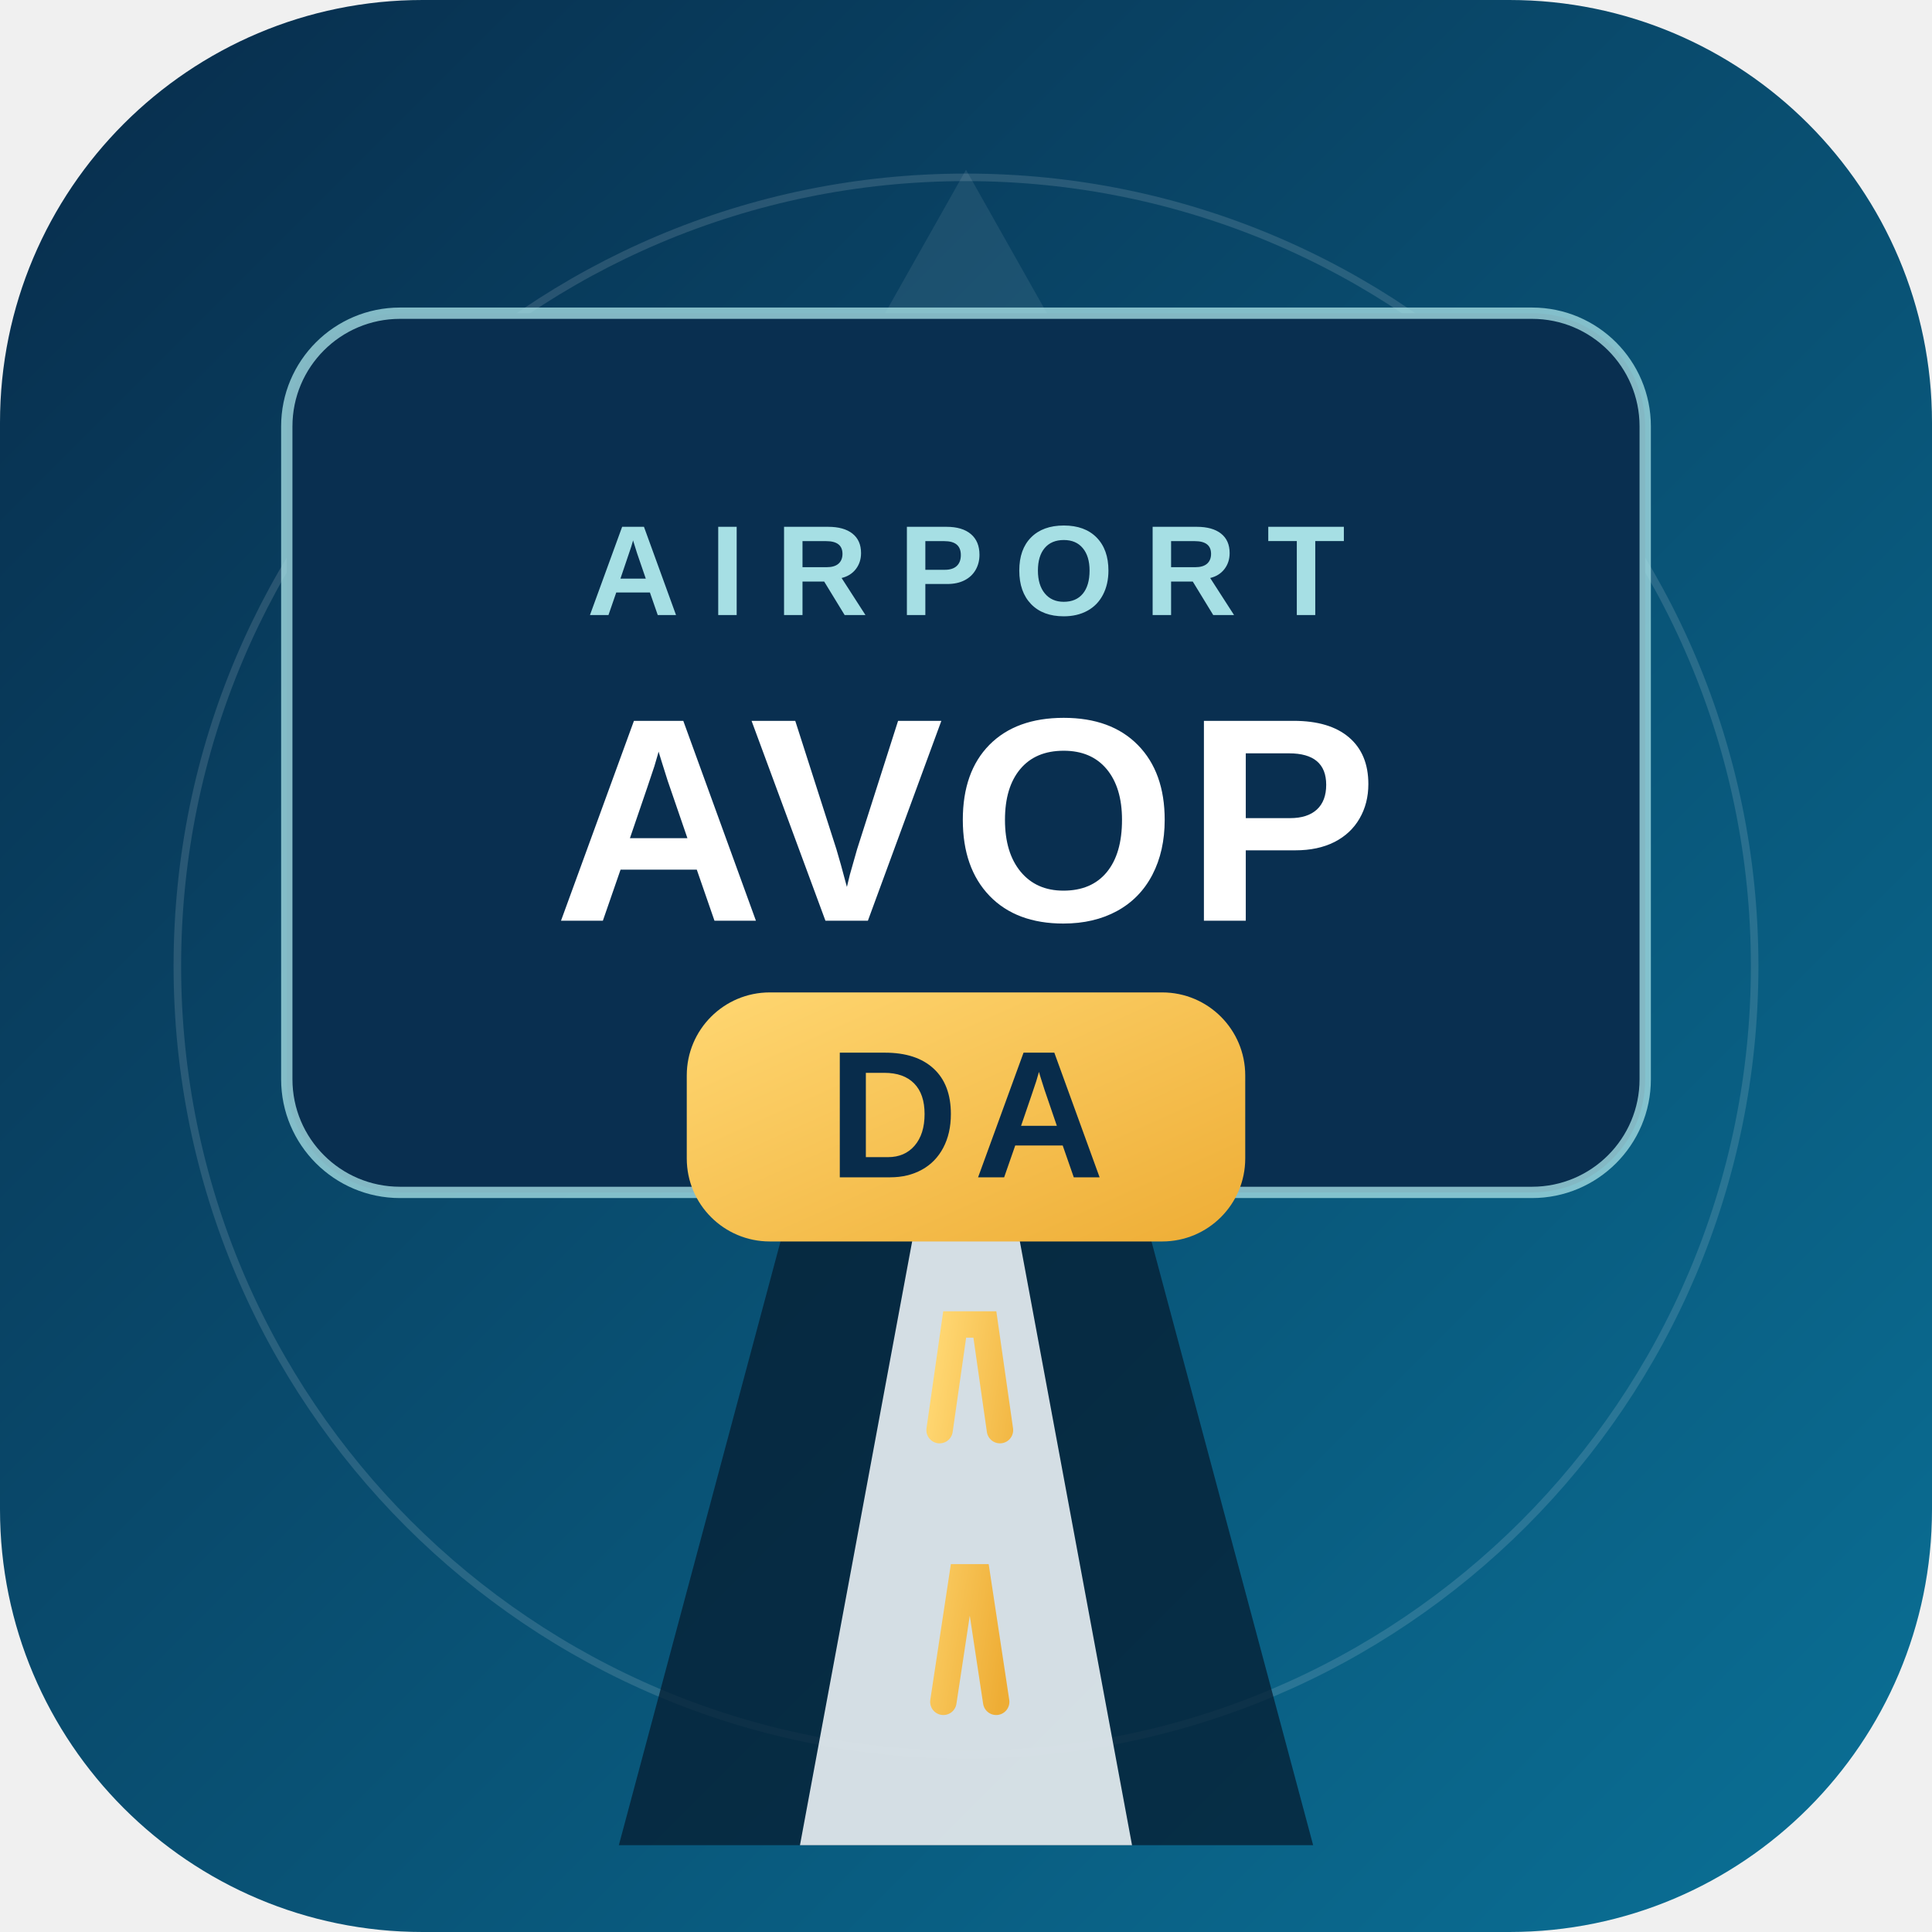
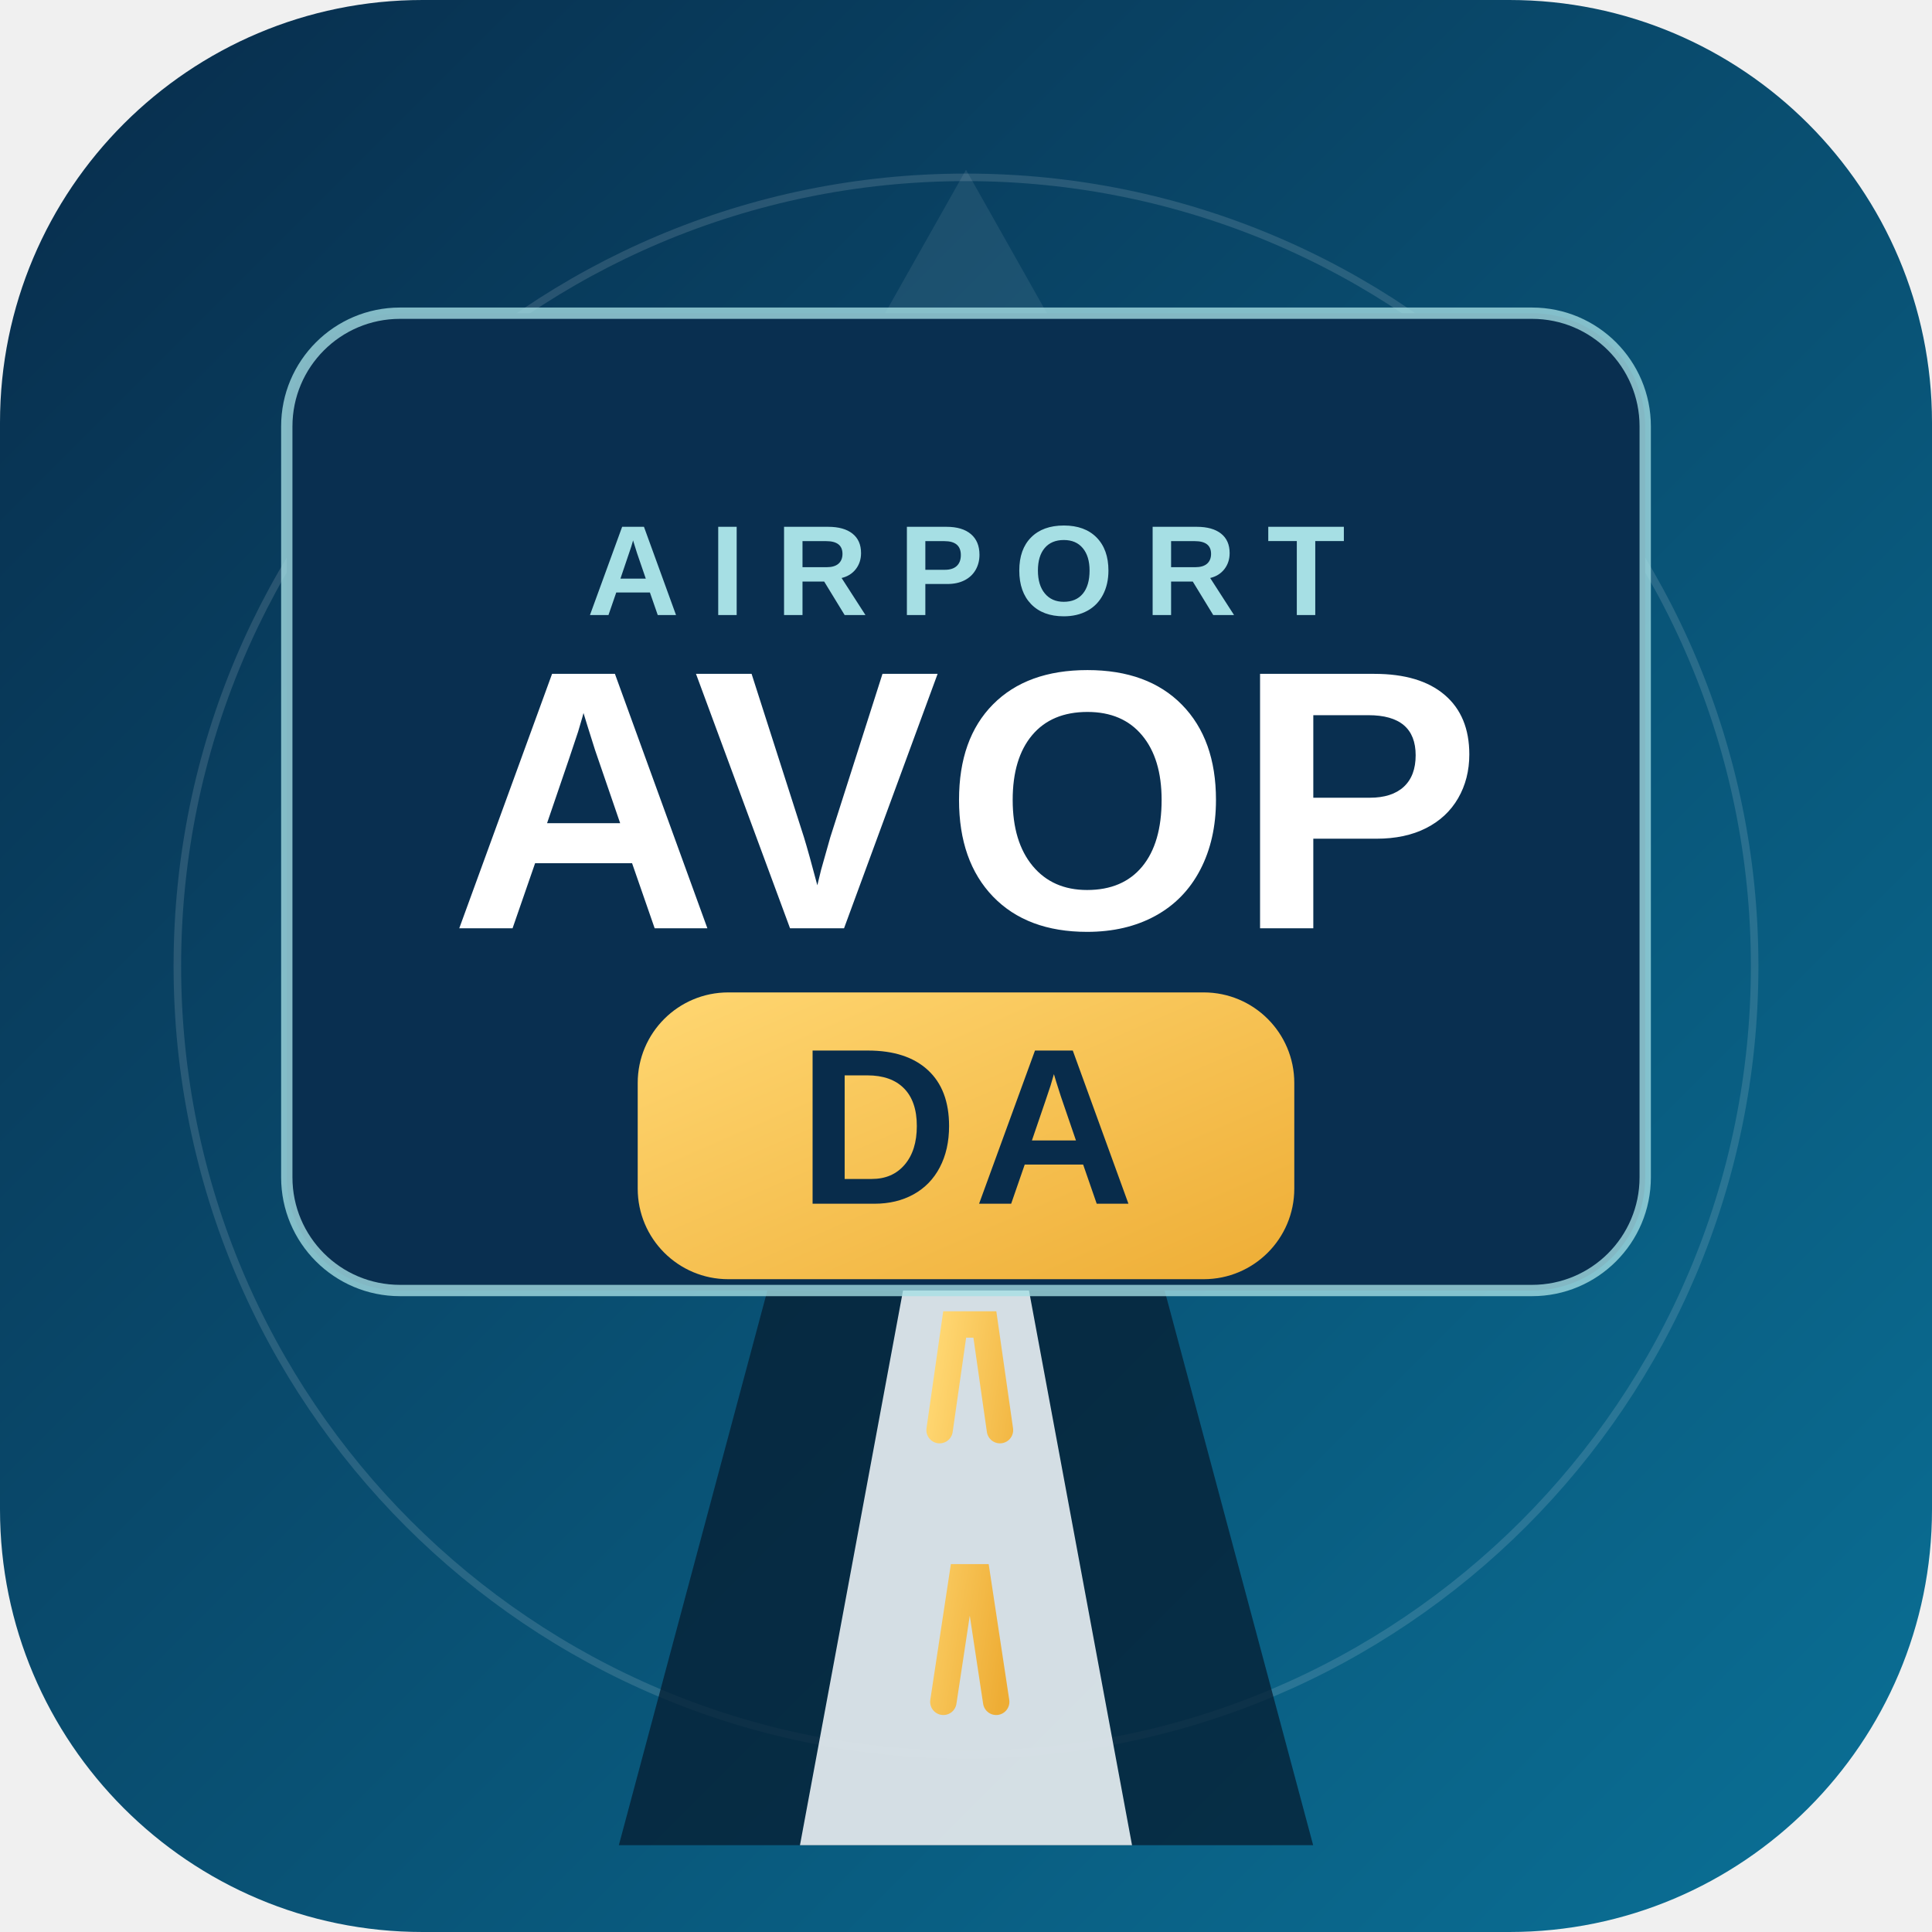
<svg xmlns="http://www.w3.org/2000/svg" viewBox="0 0 512 512">
  <defs>
    <linearGradient id="bg" x1="0" y1="0" x2="1" y2="1">
      <stop stop-color="#082c4b" />
      <stop offset="1" stop-color="#0a7197" />
    </linearGradient>
    <linearGradient id="gold" x1="0" y1="0" x2="1" y2="1">
      <stop stop-color="#ffd772" />
      <stop offset="1" stop-color="#eead35" />
    </linearGradient>
  </defs>
  <rect width="512" height="512" rx="112" fill="url(#bg)" />
  <circle cx="256" cy="256" r="209" fill="none" stroke="#ffffff" stroke-opacity=".13" stroke-width="2" />
  <path d="M256 45 357 224H155L256 45Z" fill="#ffffff" fill-opacity=".08" />
  <path d="M164 489 213 306h86l49 183" fill="#061f34" fill-opacity=".78" />
  <path d="m212 489 34-183h20l34 183" fill="#e6eef2" fill-opacity=".92" />
  <path d="m250 451 5-33h4l5 33m-15-72 4-28h8l4 28" fill="none" stroke="url(#gold)" stroke-width="7" stroke-linecap="round" />
-   <rect x="76" y="83" width="360" height="233" rx="30" fill="#092f50" stroke="#a6dfe4" stroke-opacity=".78" stroke-width="3" />
+   <rect x="76" y="83" width="360" height="259" rx="30" fill="#092f50" stroke="#a6dfe4" stroke-opacity=".78" stroke-width="3" />
  <text x="256" y="163" text-anchor="middle" fill="#a6dfe4" font-family="Arial,sans-serif" font-size="34" font-weight="700" letter-spacing="8">AIRPORT</text>
-   <text x="256" y="244" text-anchor="middle" fill="#ffffff" font-family="Arial,sans-serif" font-size="77" font-weight="800" letter-spacing="2">AVOP</text>
-   <rect x="182" y="263" width="148" height="66" rx="22" fill="url(#gold)" />
-   <text x="256" y="312" text-anchor="middle" fill="#082c4b" font-family="Arial,sans-serif" font-size="48" font-weight="900" letter-spacing="4">DA</text>
+   <text x="256" y="246" text-anchor="middle" fill="#ffffff" font-family="Arial,sans-serif" font-size="98" font-weight="800" letter-spacing="1">AVOP</text>
+   <rect x="169" y="263" width="174" height="76" rx="24" fill="url(#gold)" />
+   <text x="256" y="319" text-anchor="middle" fill="#082c4b" font-family="Arial,sans-serif" font-size="59" font-weight="900" letter-spacing="4">DA</text>
</svg>
